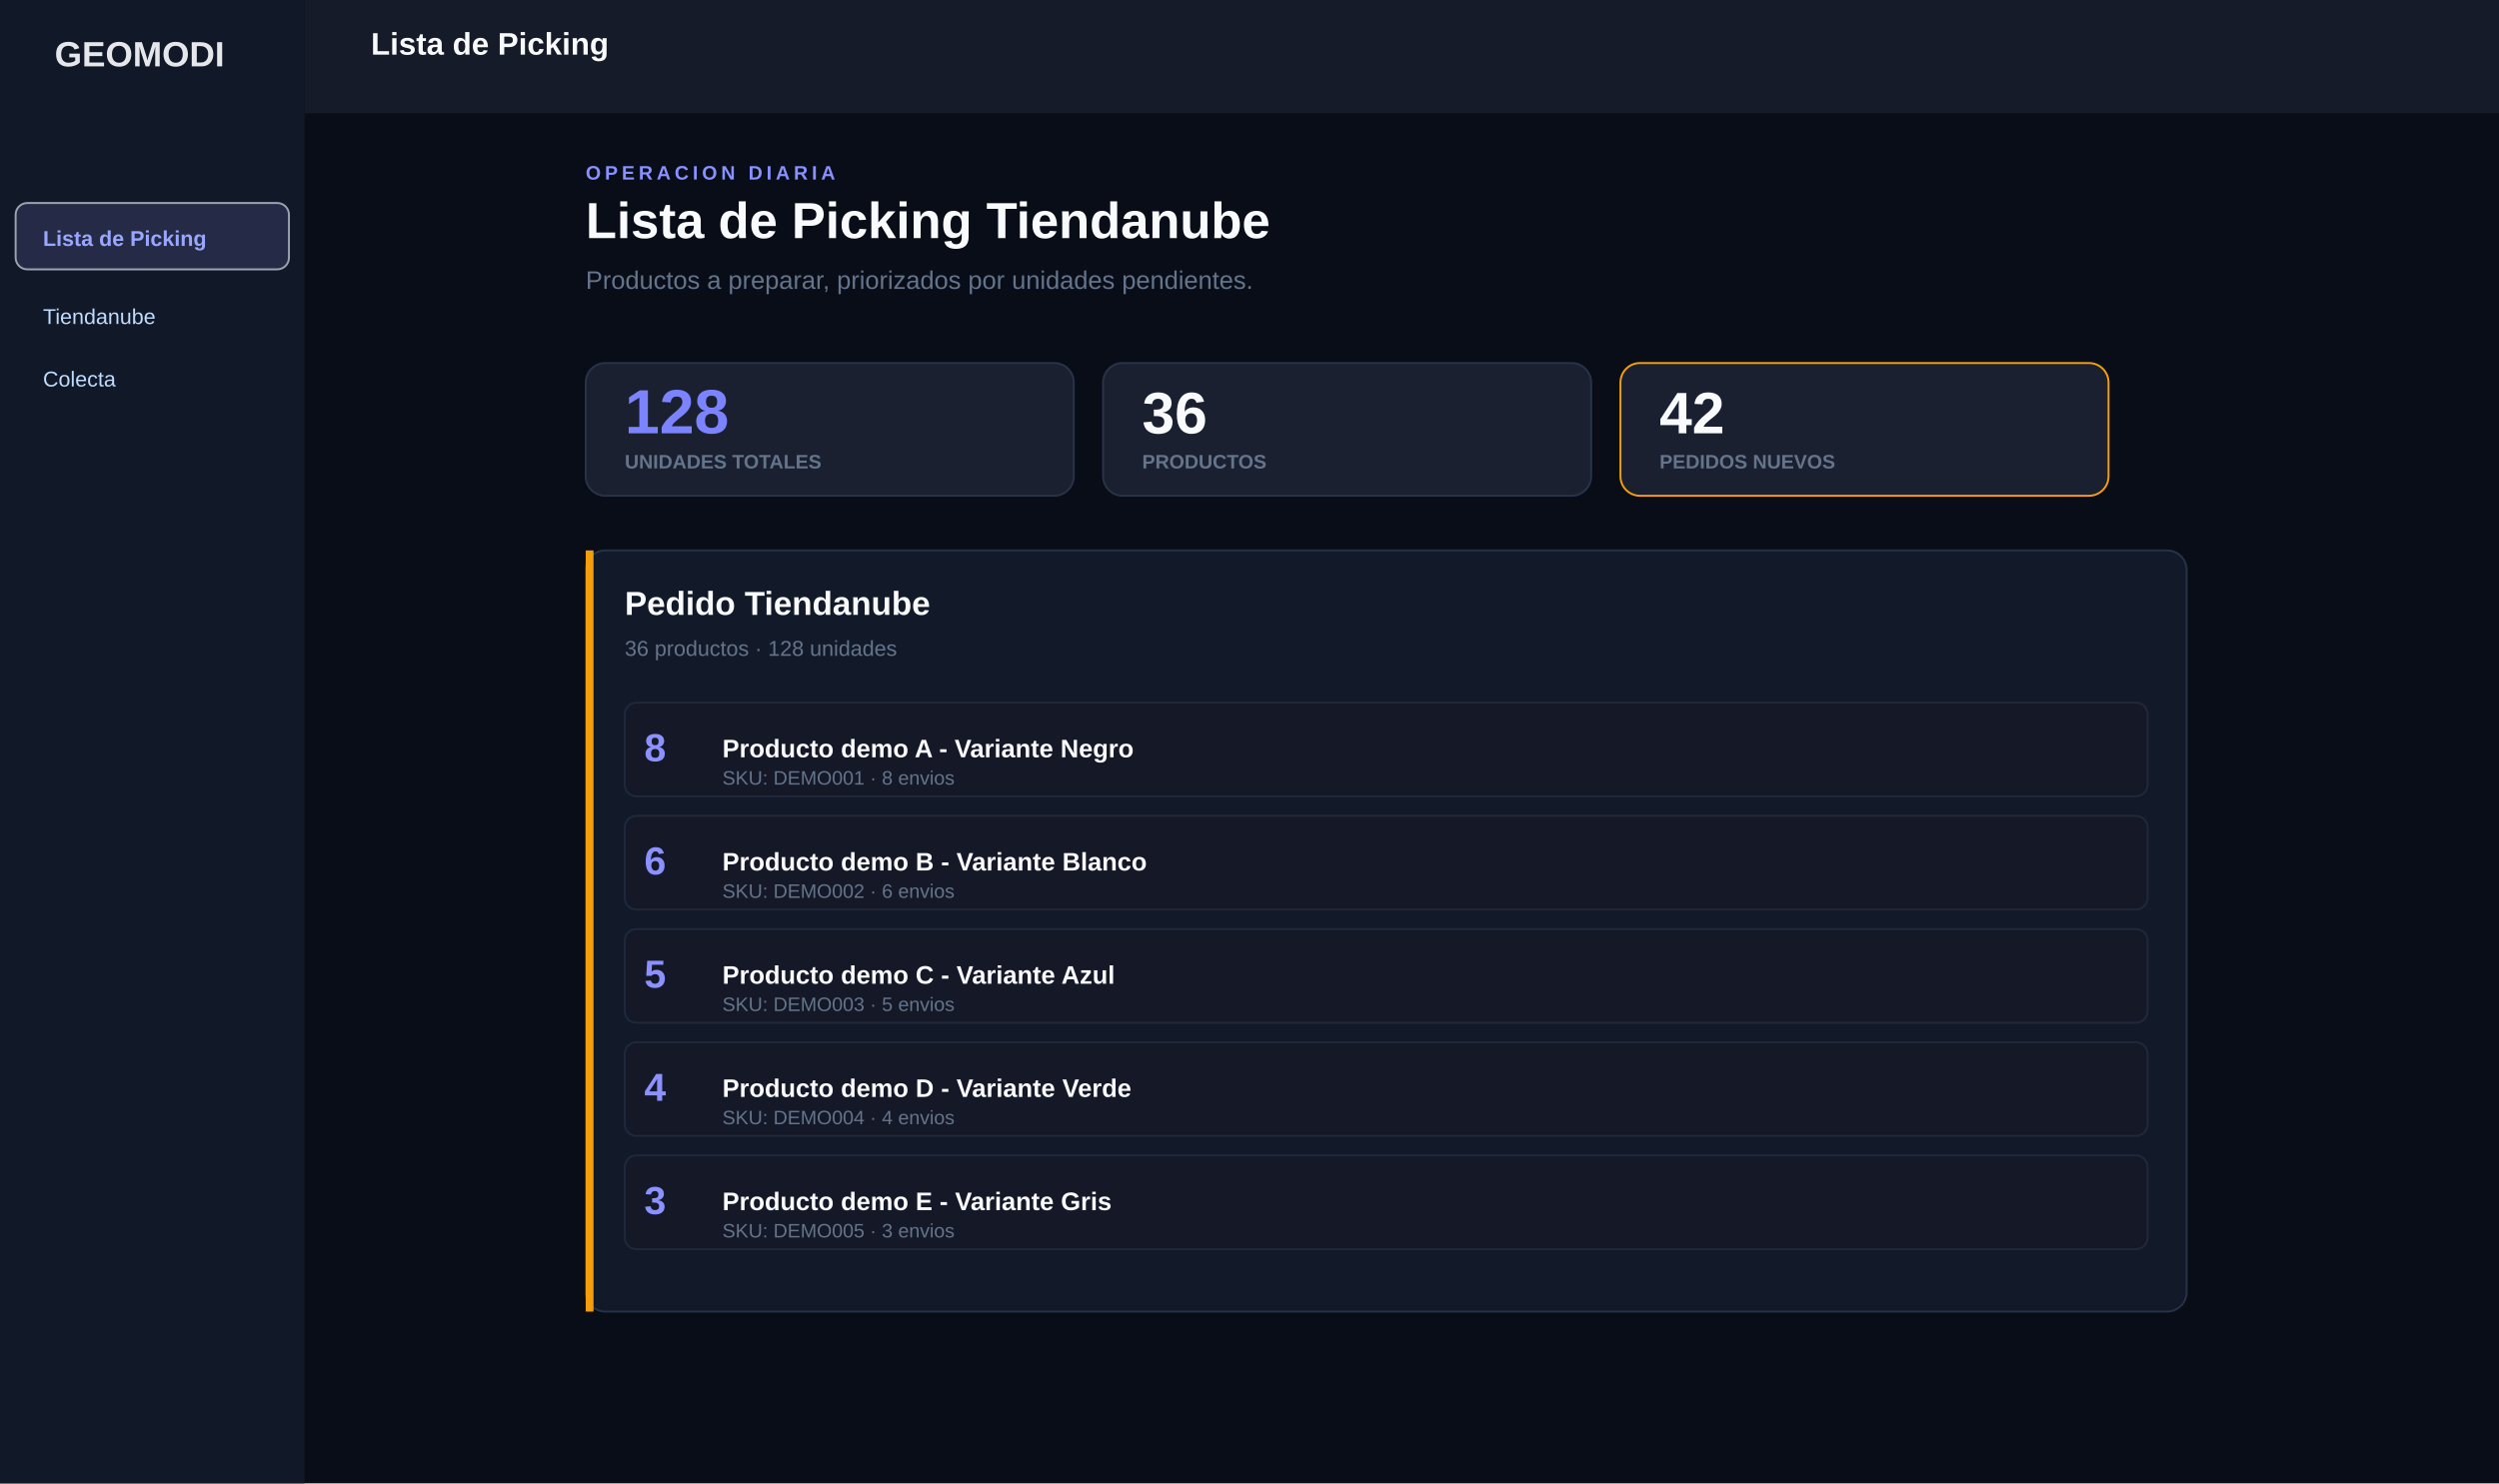
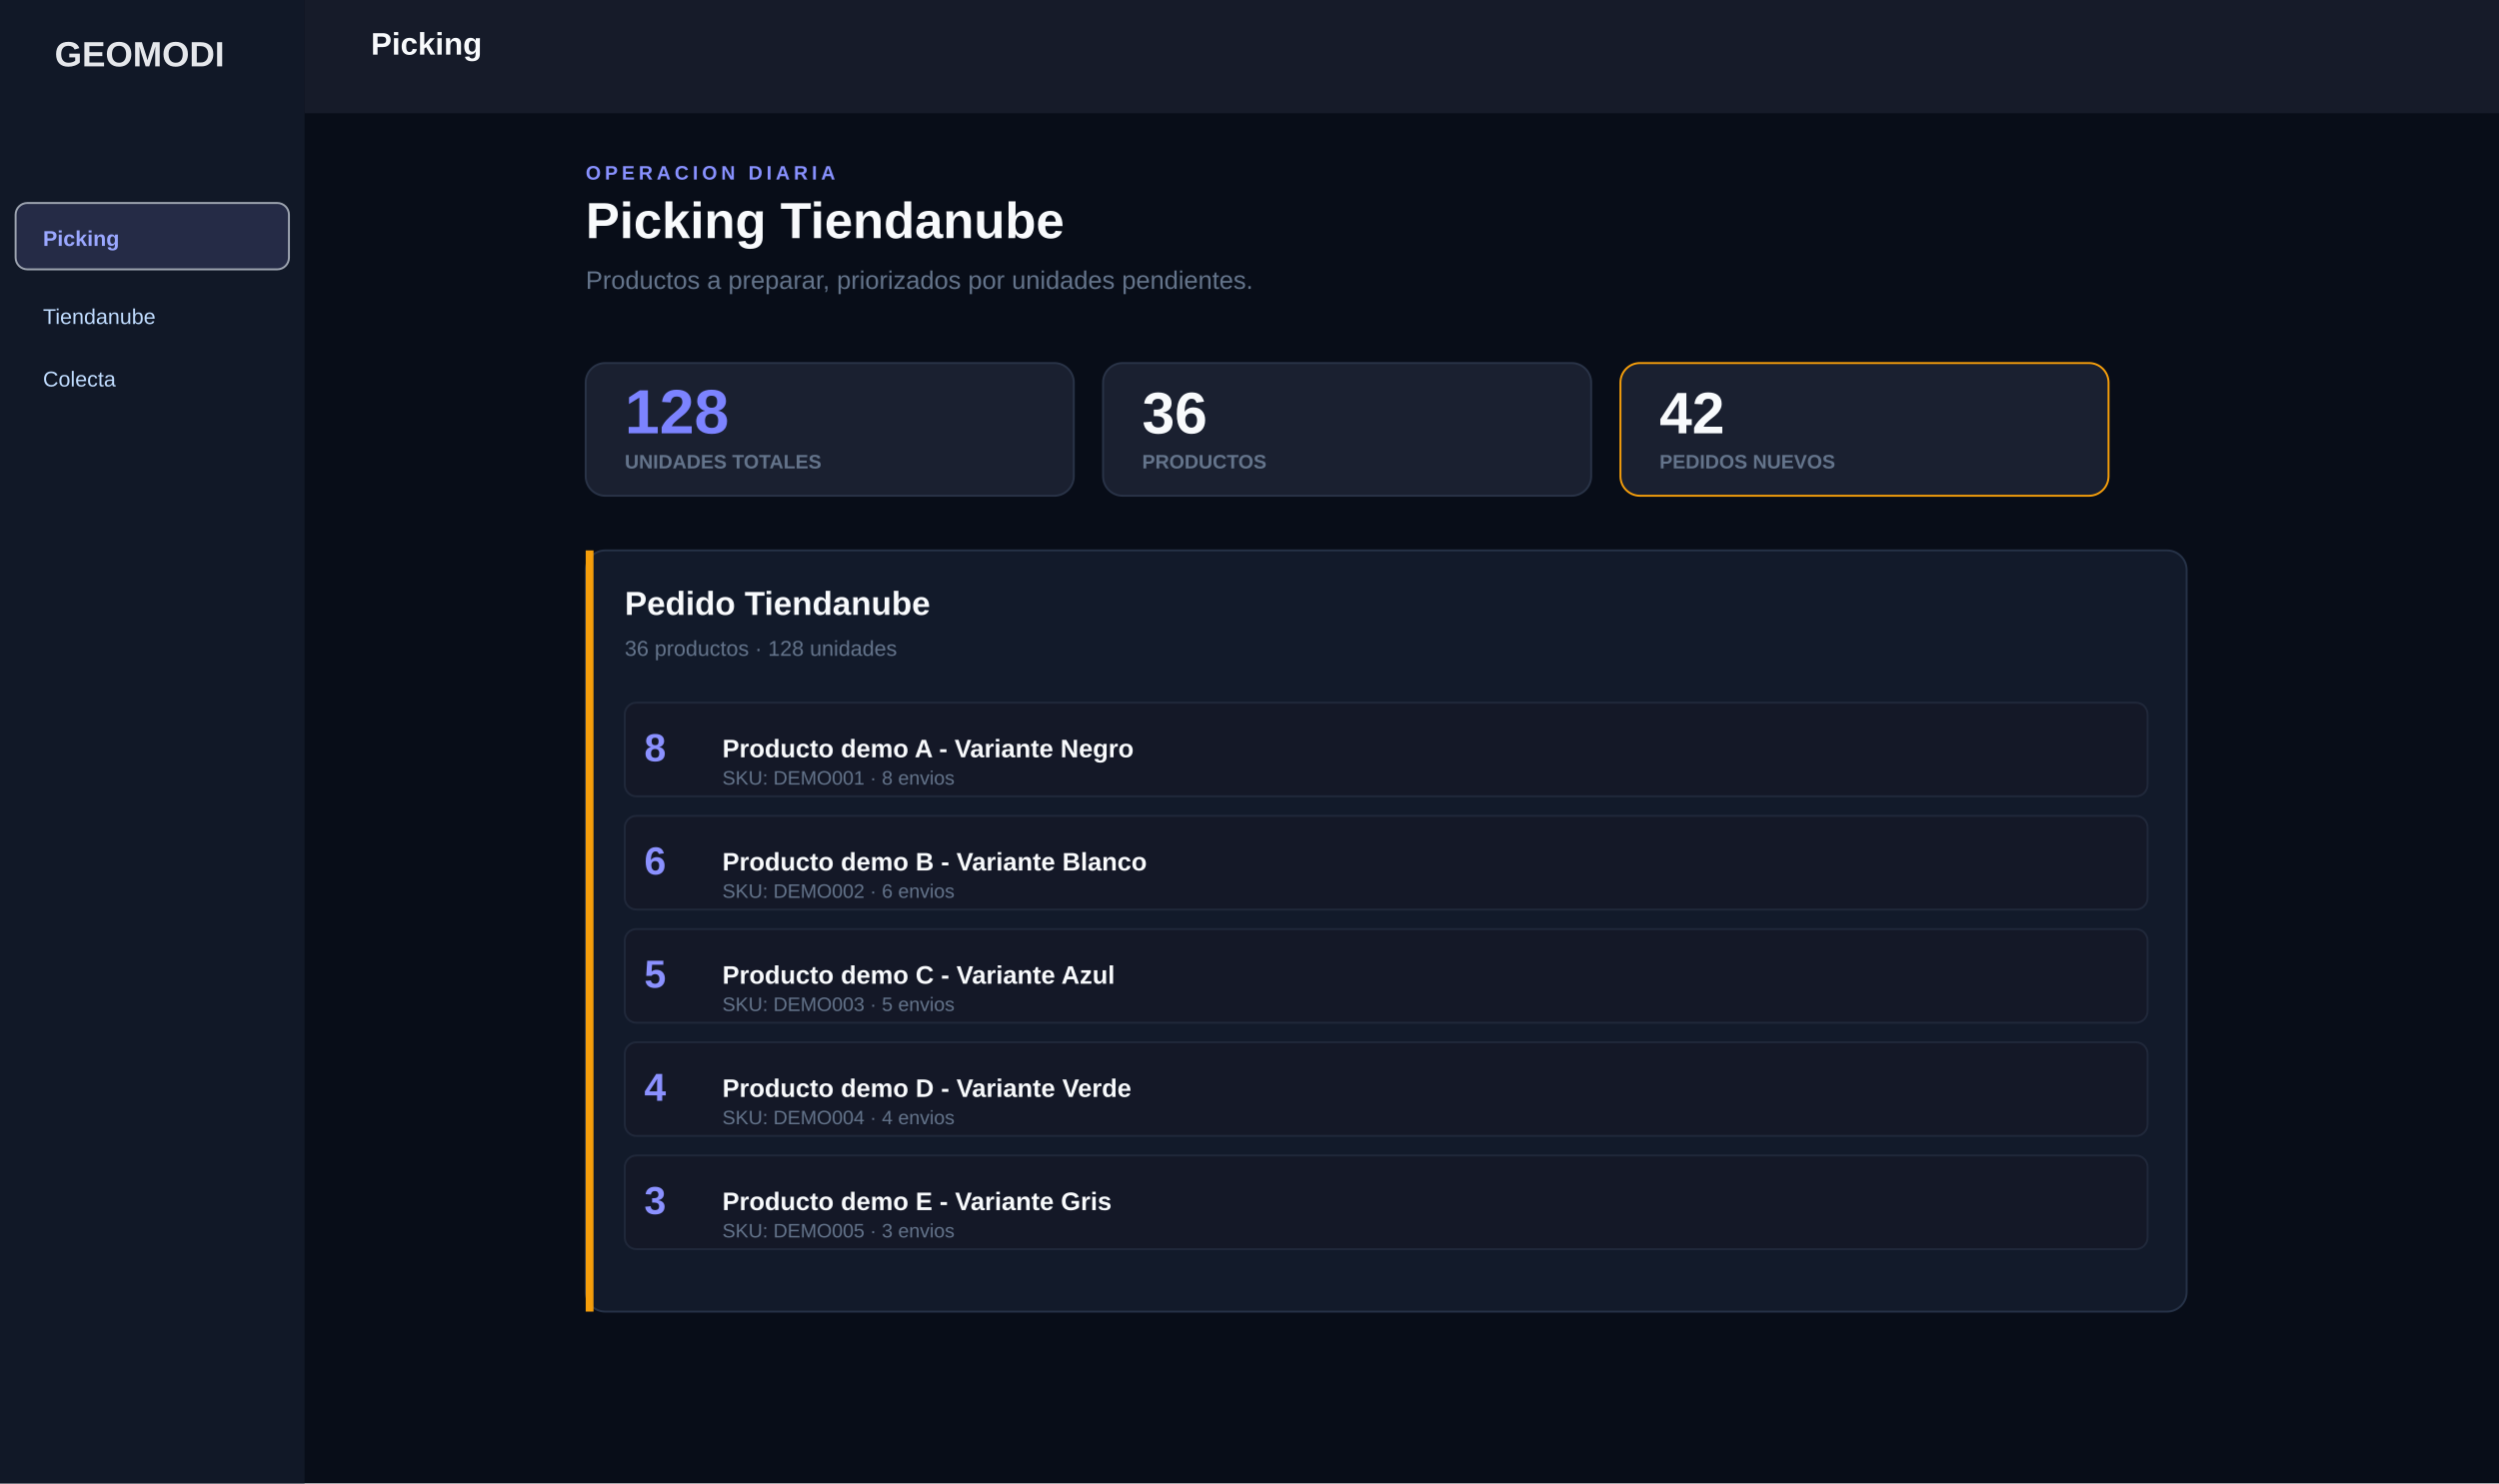
<svg xmlns="http://www.w3.org/2000/svg" width="1280" height="760" viewBox="0 0 1280 760" fill="none">
  <rect width="1280" height="760" fill="#080d18" />
  <rect width="156" height="760" fill="#111827" />
  <text x="28" y="34" fill="#e5e7eb" font-family="Arial" font-size="18" font-weight="700">GEOMODI</text>
  <rect x="8" y="104" width="140" height="34" rx="6" fill="#252b46" stroke="#9ca3af" />
-   <text x="22" y="126" fill="#9aa7ff" font-family="Arial" font-size="11" font-weight="700">Lista de Picking</text>
+   <text x="22" y="126" fill="#9aa7ff" font-family="Arial" font-size="11" font-weight="700">Picking</text>
  <text x="22" y="166" fill="#bfdbfe" font-family="Arial" font-size="11">Tiendanube</text>
  <text x="22" y="198" fill="#bfdbfe" font-family="Arial" font-size="11">Colecta</text>
  <rect x="156" width="1124" height="58" fill="#161b29" />
-   <text x="190" y="28" fill="#f8fafc" font-family="Arial" font-size="16" font-weight="700">Lista de Picking</text>
+   <text x="190" y="28" fill="#f8fafc" font-family="Arial" font-size="16" font-weight="700">Picking</text>
  <text x="300" y="92" fill="#8891ff" font-family="Arial" font-size="10" font-weight="800" letter-spacing="2">OPERACION DIARIA</text>
-   <text x="300" y="122" fill="#f8fafc" font-family="Arial" font-size="26" font-weight="800">Lista de Picking Tiendanube</text>
+   <text x="300" y="122" fill="#f8fafc" font-family="Arial" font-size="26" font-weight="800">Picking Tiendanube</text>
  <text x="300" y="148" fill="#64748b" font-family="Arial" font-size="13">Productos a preparar, priorizados por unidades pendientes.</text>
  <rect x="300" y="186" width="250" height="68" rx="10" fill="#1a2030" stroke="#293347" />
  <text x="320" y="222" fill="#7c83ff" font-family="Arial" font-size="32" font-weight="800">128</text>
  <text x="320" y="240" fill="#64748b" font-family="Arial" font-size="10" font-weight="700">UNIDADES TOTALES</text>
  <rect x="565" y="186" width="250" height="68" rx="10" fill="#1a2030" stroke="#293347" />
  <text x="585" y="222" fill="#f8fafc" font-family="Arial" font-size="30" font-weight="800">36</text>
  <text x="585" y="240" fill="#64748b" font-family="Arial" font-size="10" font-weight="700">PRODUCTOS</text>
  <rect x="830" y="186" width="250" height="68" rx="10" fill="#1a2030" stroke="#f59e0b" />
  <text x="850" y="222" fill="#f8fafc" font-family="Arial" font-size="30" font-weight="800">42</text>
  <text x="850" y="240" fill="#64748b" font-family="Arial" font-size="10" font-weight="700">PEDIDOS NUEVOS</text>
  <rect x="300" y="282" width="820" height="390" rx="10" fill="#121a2a" stroke="#263247" />
  <rect x="300" y="282" width="4" height="390" fill="#f59e0b" />
  <text x="320" y="315" fill="#f8fafc" font-family="Arial" font-size="17" font-weight="800">Pedido Tiendanube</text>
  <text x="320" y="336" fill="#64748b" font-family="Arial" font-size="11">36 productos · 128 unidades</text>
  <g font-family="Arial">
    <rect x="320" y="360" width="780" height="48" rx="6" fill="#141827" stroke="#20283a" />
    <text x="370" y="388" fill="#f8fafc" font-size="13" font-weight="700">Producto demo A - Variante Negro</text>
    <text x="330" y="390" fill="#8b91ff" font-size="20" font-weight="800">8</text>
    <text x="370" y="402" fill="#64748b" font-size="10">SKU: DEMO001 · 8 envios</text>
    <rect x="320" y="418" width="780" height="48" rx="6" fill="#141827" stroke="#20283a" />
    <text x="370" y="446" fill="#f8fafc" font-size="13" font-weight="700">Producto demo B - Variante Blanco</text>
    <text x="330" y="448" fill="#8b91ff" font-size="20" font-weight="800">6</text>
    <text x="370" y="460" fill="#64748b" font-size="10">SKU: DEMO002 · 6 envios</text>
    <rect x="320" y="476" width="780" height="48" rx="6" fill="#141827" stroke="#20283a" />
    <text x="370" y="504" fill="#f8fafc" font-size="13" font-weight="700">Producto demo C - Variante Azul</text>
    <text x="330" y="506" fill="#8b91ff" font-size="20" font-weight="800">5</text>
    <text x="370" y="518" fill="#64748b" font-size="10">SKU: DEMO003 · 5 envios</text>
    <rect x="320" y="534" width="780" height="48" rx="6" fill="#141827" stroke="#20283a" />
    <text x="370" y="562" fill="#f8fafc" font-size="13" font-weight="700">Producto demo D - Variante Verde</text>
    <text x="330" y="564" fill="#8b91ff" font-size="20" font-weight="800">4</text>
    <text x="370" y="576" fill="#64748b" font-size="10">SKU: DEMO004 · 4 envios</text>
    <rect x="320" y="592" width="780" height="48" rx="6" fill="#141827" stroke="#20283a" />
    <text x="370" y="620" fill="#f8fafc" font-size="13" font-weight="700">Producto demo E - Variante Gris</text>
    <text x="330" y="622" fill="#8b91ff" font-size="20" font-weight="800">3</text>
    <text x="370" y="634" fill="#64748b" font-size="10">SKU: DEMO005 · 3 envios</text>
  </g>
</svg>
